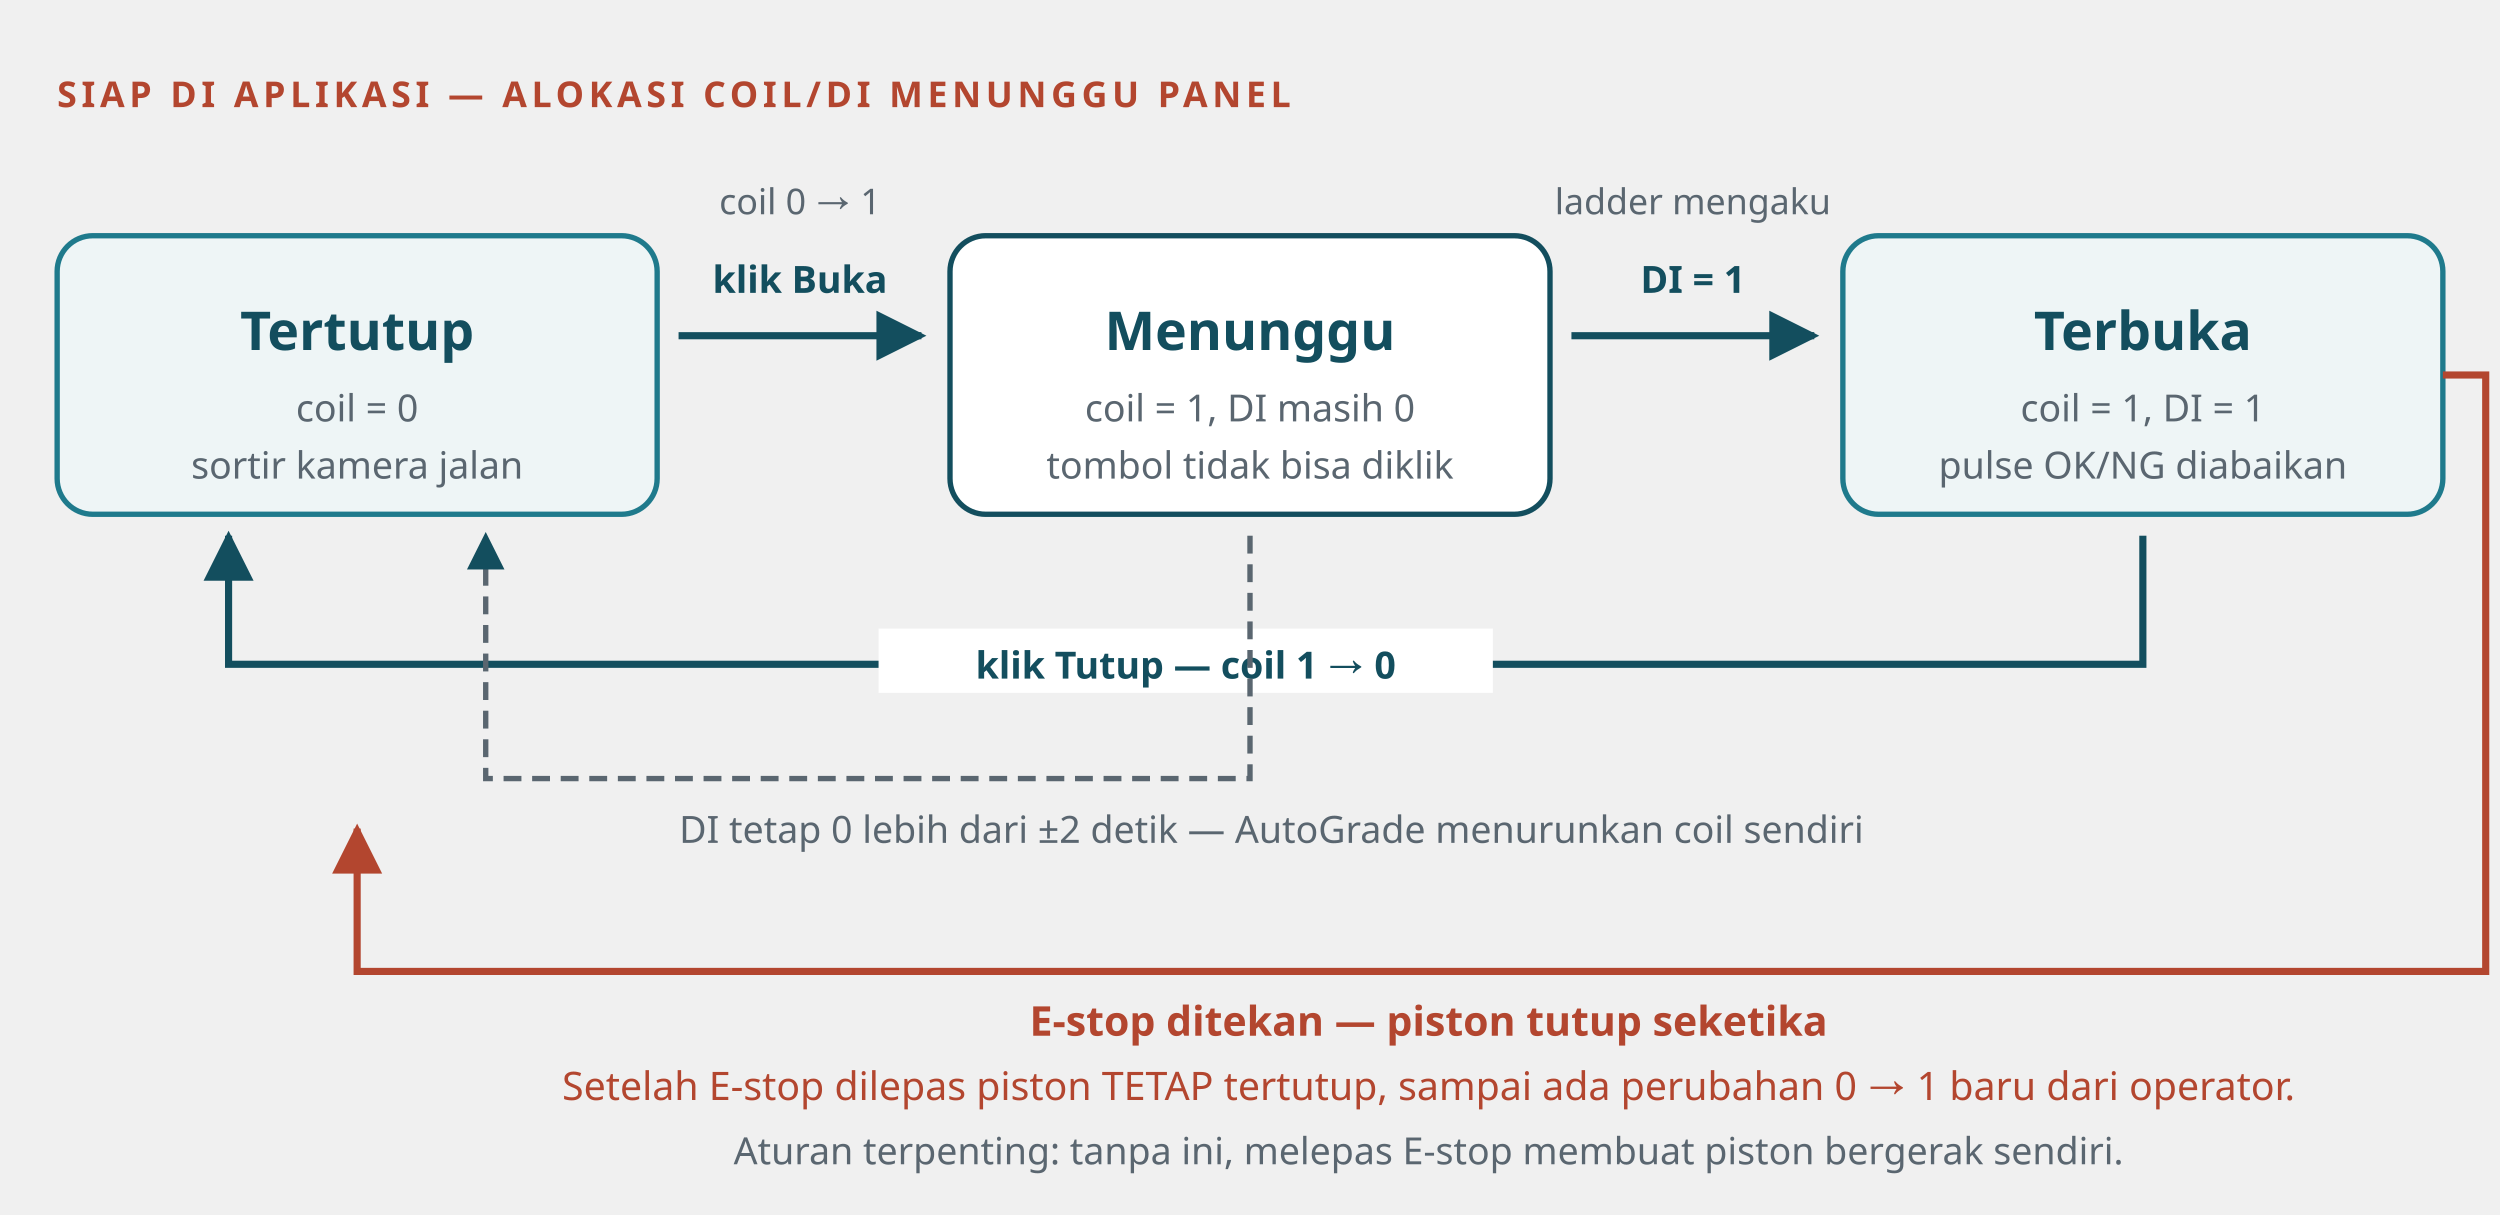
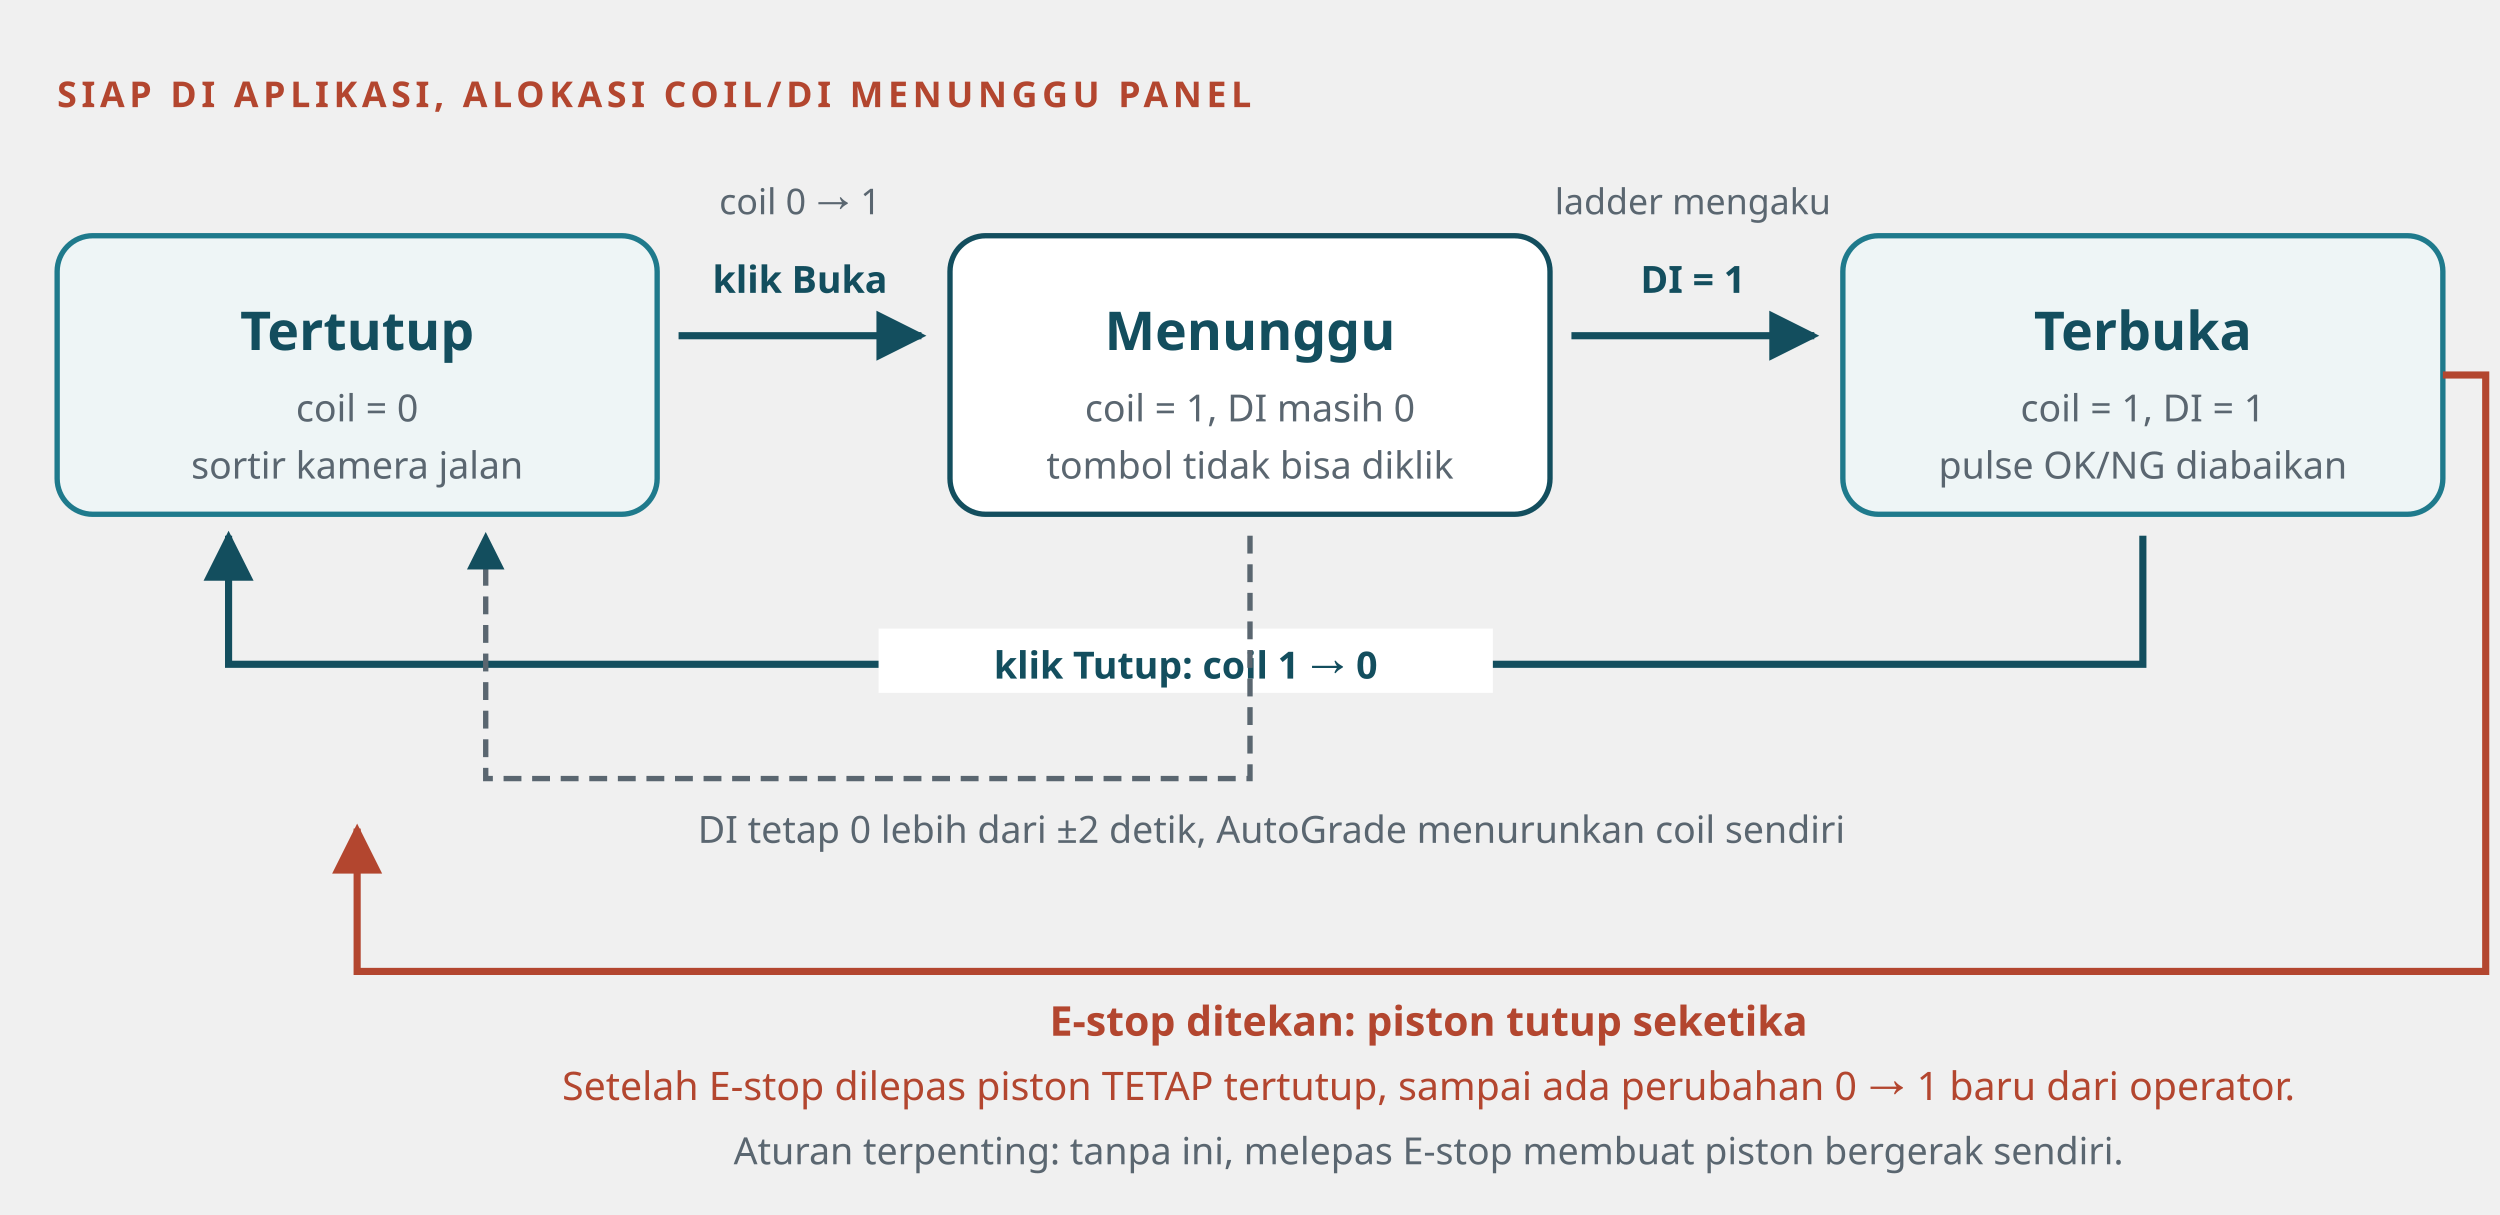
<svg xmlns="http://www.w3.org/2000/svg" viewBox="0 0 700 340" font-family="'Noto Sans','Helvetica Neue',Helvetica,Arial,sans-serif" role="img" aria-label="Diagram keadaan piston manual: Tertutup, Menunggu konfirmasi, Terbuka, dan jalur kembali saat E-stop ditekan">
  <defs>
    <marker id="piston-panah" viewBox="0 0 10 10" refX="9" refY="5" markerWidth="7" markerHeight="7" orient="auto">
      <path d="M0,0 L10,5 L0,10 z" fill="#134e5e" />
    </marker>
    <marker id="piston-panah-merah" viewBox="0 0 10 10" refX="9" refY="5" markerWidth="7" markerHeight="7" orient="auto">
      <path d="M0,0 L10,5 L0,10 z" fill="#b3462f" />
    </marker>
  </defs>
  <rect x="16" y="66" width="168" height="78" rx="10" fill="#eef5f6" stroke="#1f7a8c" stroke-width="1.5" />
  <text x="100" y="98" text-anchor="middle" font-size="15" font-weight="700" fill="#134e5e">Tertutup</text>
  <text x="100" y="118" text-anchor="middle" font-size="10.5" fill="#5a6670">coil = 0</text>
  <text x="100" y="134" text-anchor="middle" font-size="10.5" fill="#5a6670">sortir kamera jalan</text>
  <rect x="266" y="66" width="168" height="78" rx="10" fill="#ffffff" stroke="#134e5e" stroke-width="1.5" />
  <text x="350" y="98" text-anchor="middle" font-size="15" font-weight="700" fill="#134e5e">Menunggu</text>
  <text x="350" y="118" text-anchor="middle" font-size="10.5" fill="#5a6670">coil = 1, DI masih 0</text>
  <text x="350" y="134" text-anchor="middle" font-size="10.5" fill="#5a6670">tombol tidak bisa diklik</text>
  <rect x="516" y="66" width="168" height="78" rx="10" fill="#eef5f6" stroke="#1f7a8c" stroke-width="1.5" />
  <text x="600" y="98" text-anchor="middle" font-size="15" font-weight="700" fill="#134e5e">Terbuka</text>
  <text x="600" y="118" text-anchor="middle" font-size="10.5" fill="#5a6670">coil = 1, DI = 1</text>
  <text x="600" y="134" text-anchor="middle" font-size="10.5" fill="#5a6670">pulse OK/NG diabaikan</text>
  <line x1="190" y1="94" x2="258" y2="94" stroke="#134e5e" stroke-width="2" marker-end="url(#piston-panah)" />
  <text x="224" y="82" text-anchor="middle" font-size="10.5" font-weight="700" fill="#134e5e">klik Buka</text>
  <text x="224" y="60" text-anchor="middle" font-size="10" fill="#5a6670">coil 0 → 1</text>
  <line x1="440" y1="94" x2="508" y2="94" stroke="#134e5e" stroke-width="2" marker-end="url(#piston-panah)" />
  <text x="474" y="82" text-anchor="middle" font-size="10.5" font-weight="700" fill="#134e5e">DI = 1</text>
  <text x="474" y="60" text-anchor="middle" font-size="10" fill="#5a6670">ladder mengaku</text>
  <path d="M600,150 L600,186 L64,186 L64,150" fill="none" stroke="#134e5e" stroke-width="2" marker-end="url(#piston-panah)" />
  <rect x="246" y="176" width="172" height="18" fill="#ffffff" />
-   <text x="332" y="190" text-anchor="middle" font-size="10.5" font-weight="700" fill="#134e5e">klik Tutup — coil 1 → 0</text>
+   <text x="332" y="190" text-anchor="middle" font-size="10.5" font-weight="700" fill="#134e5e">klik Tutup: coil 1 → 0</text>
  <path d="M350,150 L350,218 L136,218 L136,150" fill="none" stroke="#5a6670" stroke-width="1.5" stroke-dasharray="5 3" marker-end="url(#piston-panah)" />
-   <text x="356" y="236" text-anchor="middle" font-size="10.5" fill="#5a6670">DI tetap 0 lebih dari ±2 detik — AutoGrade menurunkan coil sendiri</text>
+   <text x="356" y="236" text-anchor="middle" font-size="10.5" fill="#5a6670">DI tetap 0 lebih dari ±2 detik, AutoGrade menurunkan coil sendiri</text>
  <path d="M684,105 L696,105 L696,272 L100,272 L100,232" fill="none" stroke="#b3462f" stroke-width="2" marker-end="url(#piston-panah-merah)" />
-   <text x="400" y="290" text-anchor="middle" font-size="11.5" font-weight="700" fill="#b3462f">E-stop ditekan — piston tutup seketika</text>
+   <text x="400" y="290" text-anchor="middle" font-size="11.5" font-weight="700" fill="#b3462f">E-stop ditekan: piston tutup seketika</text>
  <text x="400" y="308" text-anchor="middle" font-size="11" fill="#b3462f">Setelah E-stop dilepas piston TETAP tertutup, sampai ada perubahan 0 → 1 baru dari operator.</text>
  <text x="400" y="326" text-anchor="middle" font-size="10.5" fill="#5a6670">Aturan terpenting: tanpa ini, melepas E-stop membuat piston bergerak sendiri.</text>
-   <text x="16" y="30" font-size="10" font-weight="700" letter-spacing="1.3" fill="#b3462f">SIAP DI APLIKASI — ALOKASI COIL/DI MENUNGGU PANEL</text>
+   <text x="16" y="30" font-size="10" font-weight="700" letter-spacing="1.3" fill="#b3462f">SIAP DI APLIKASI, ALOKASI COIL/DI MENUNGGU PANEL</text>
</svg>
